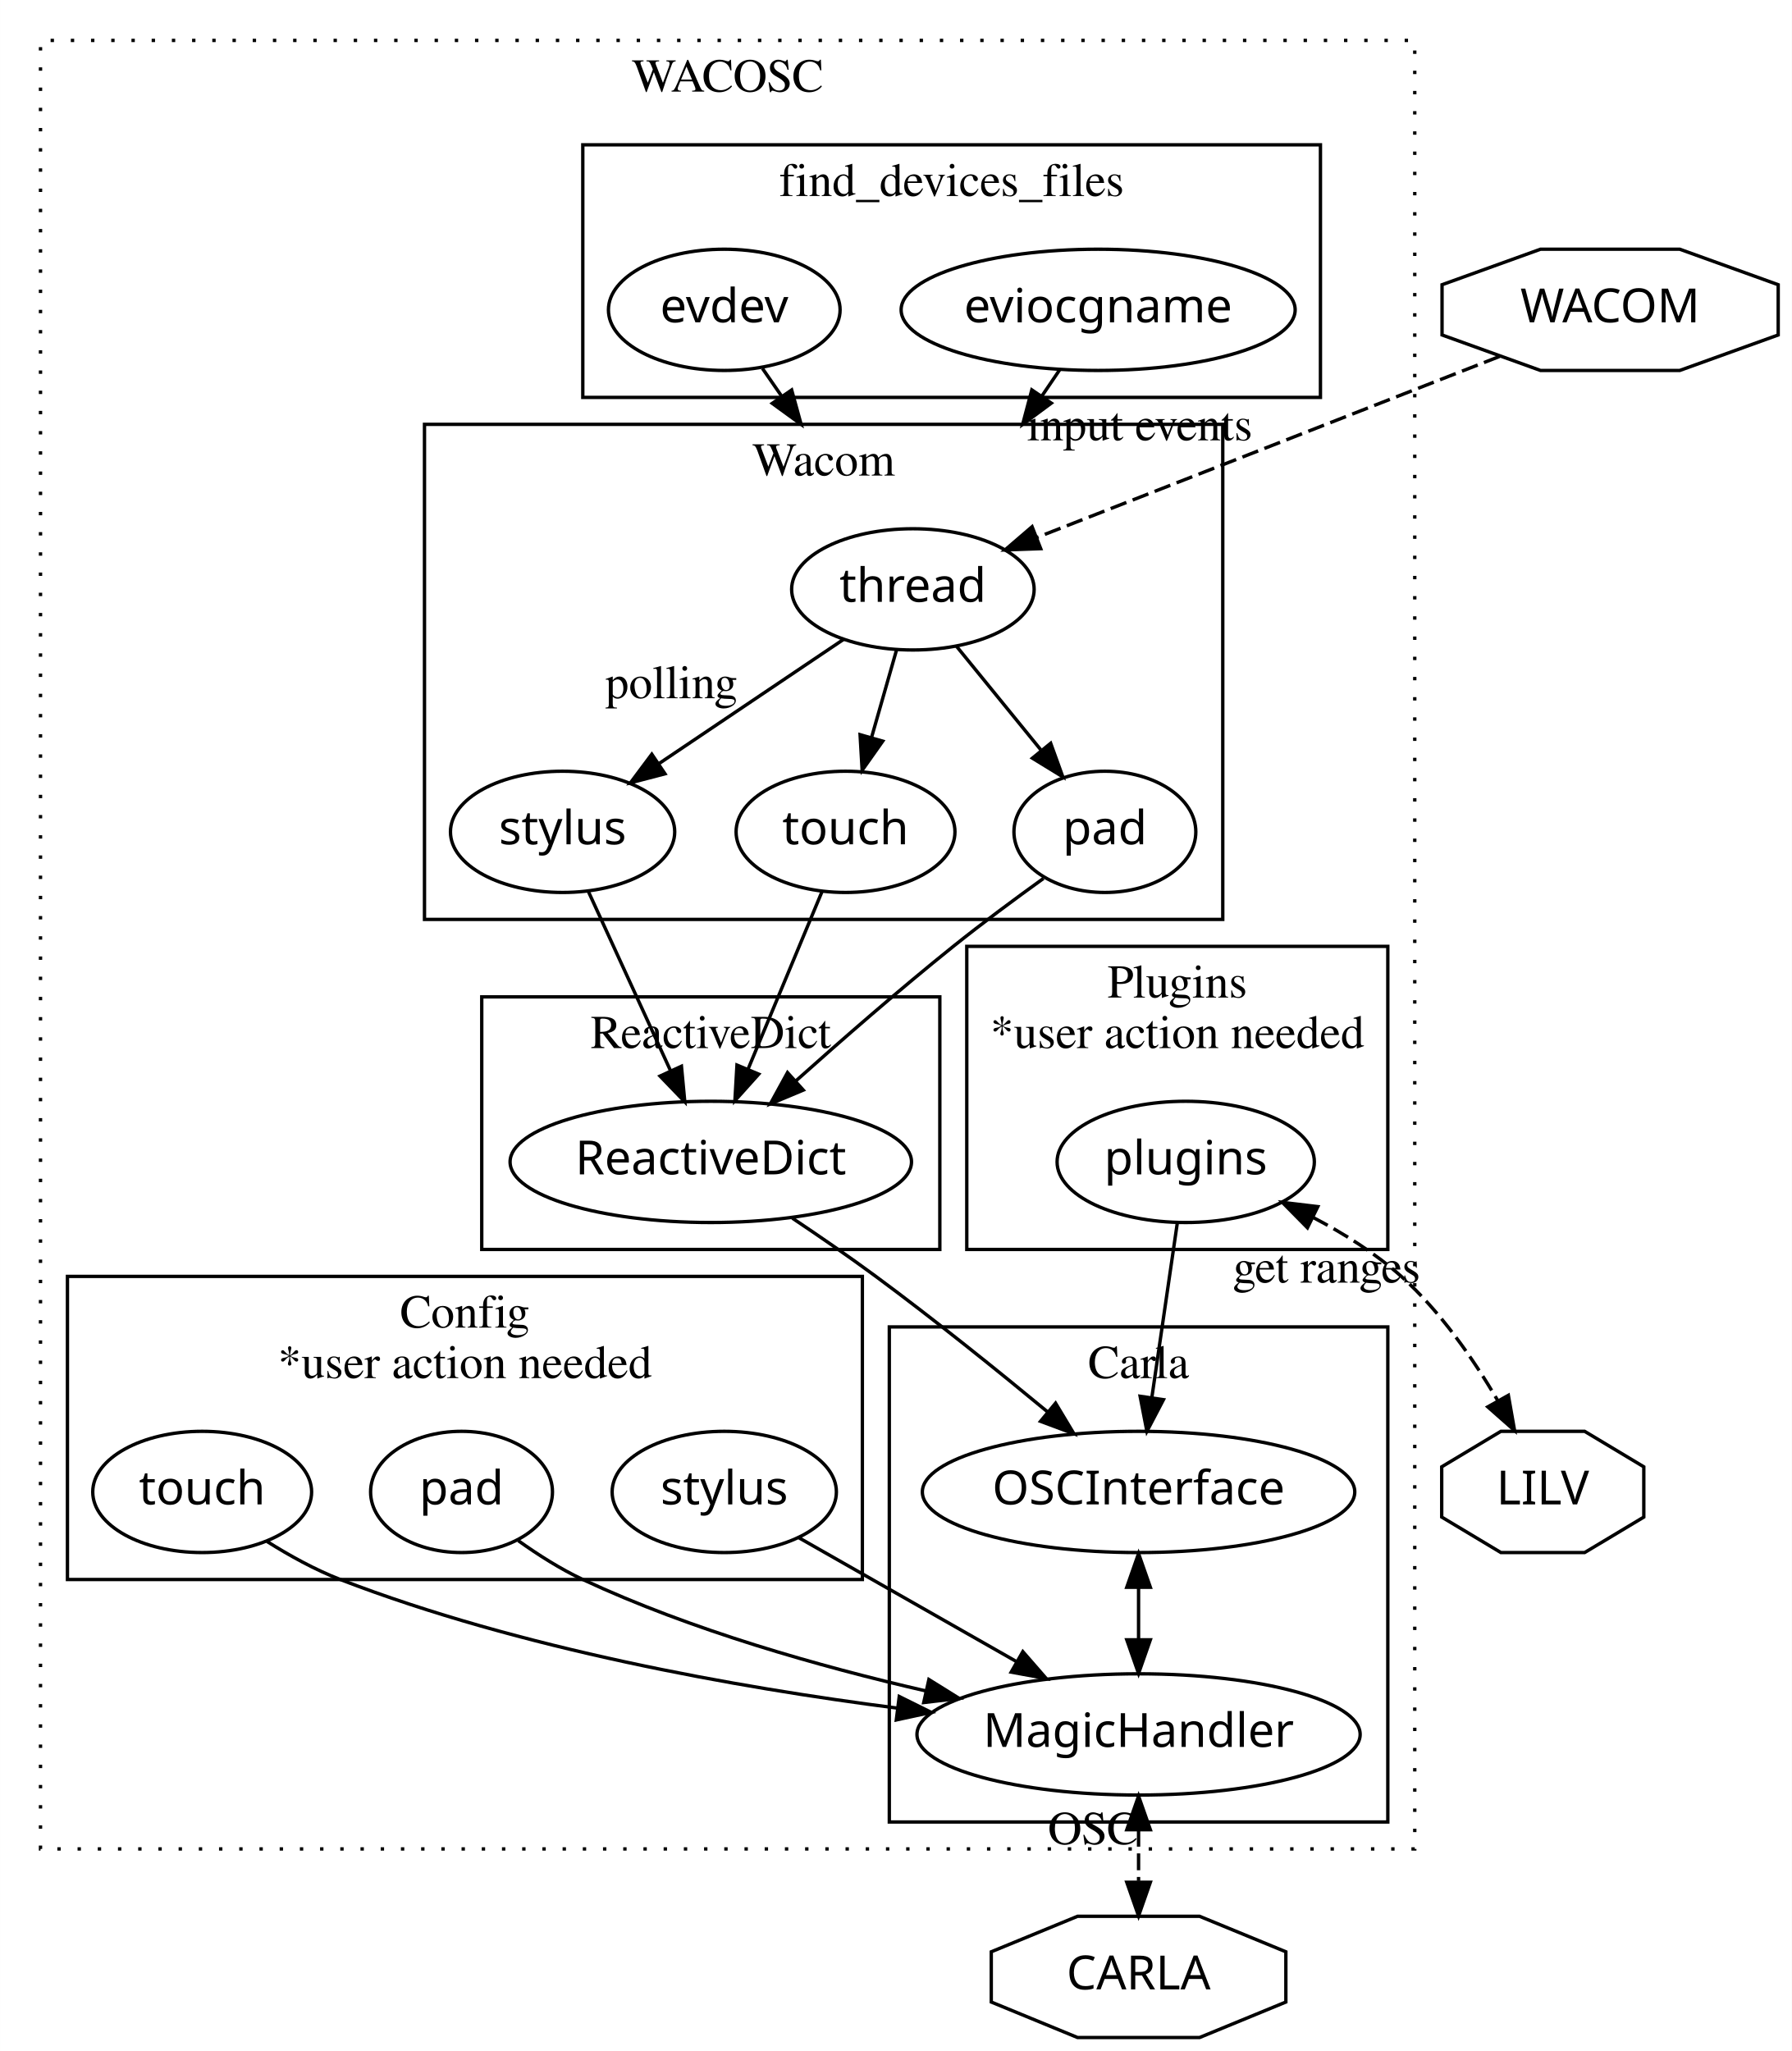
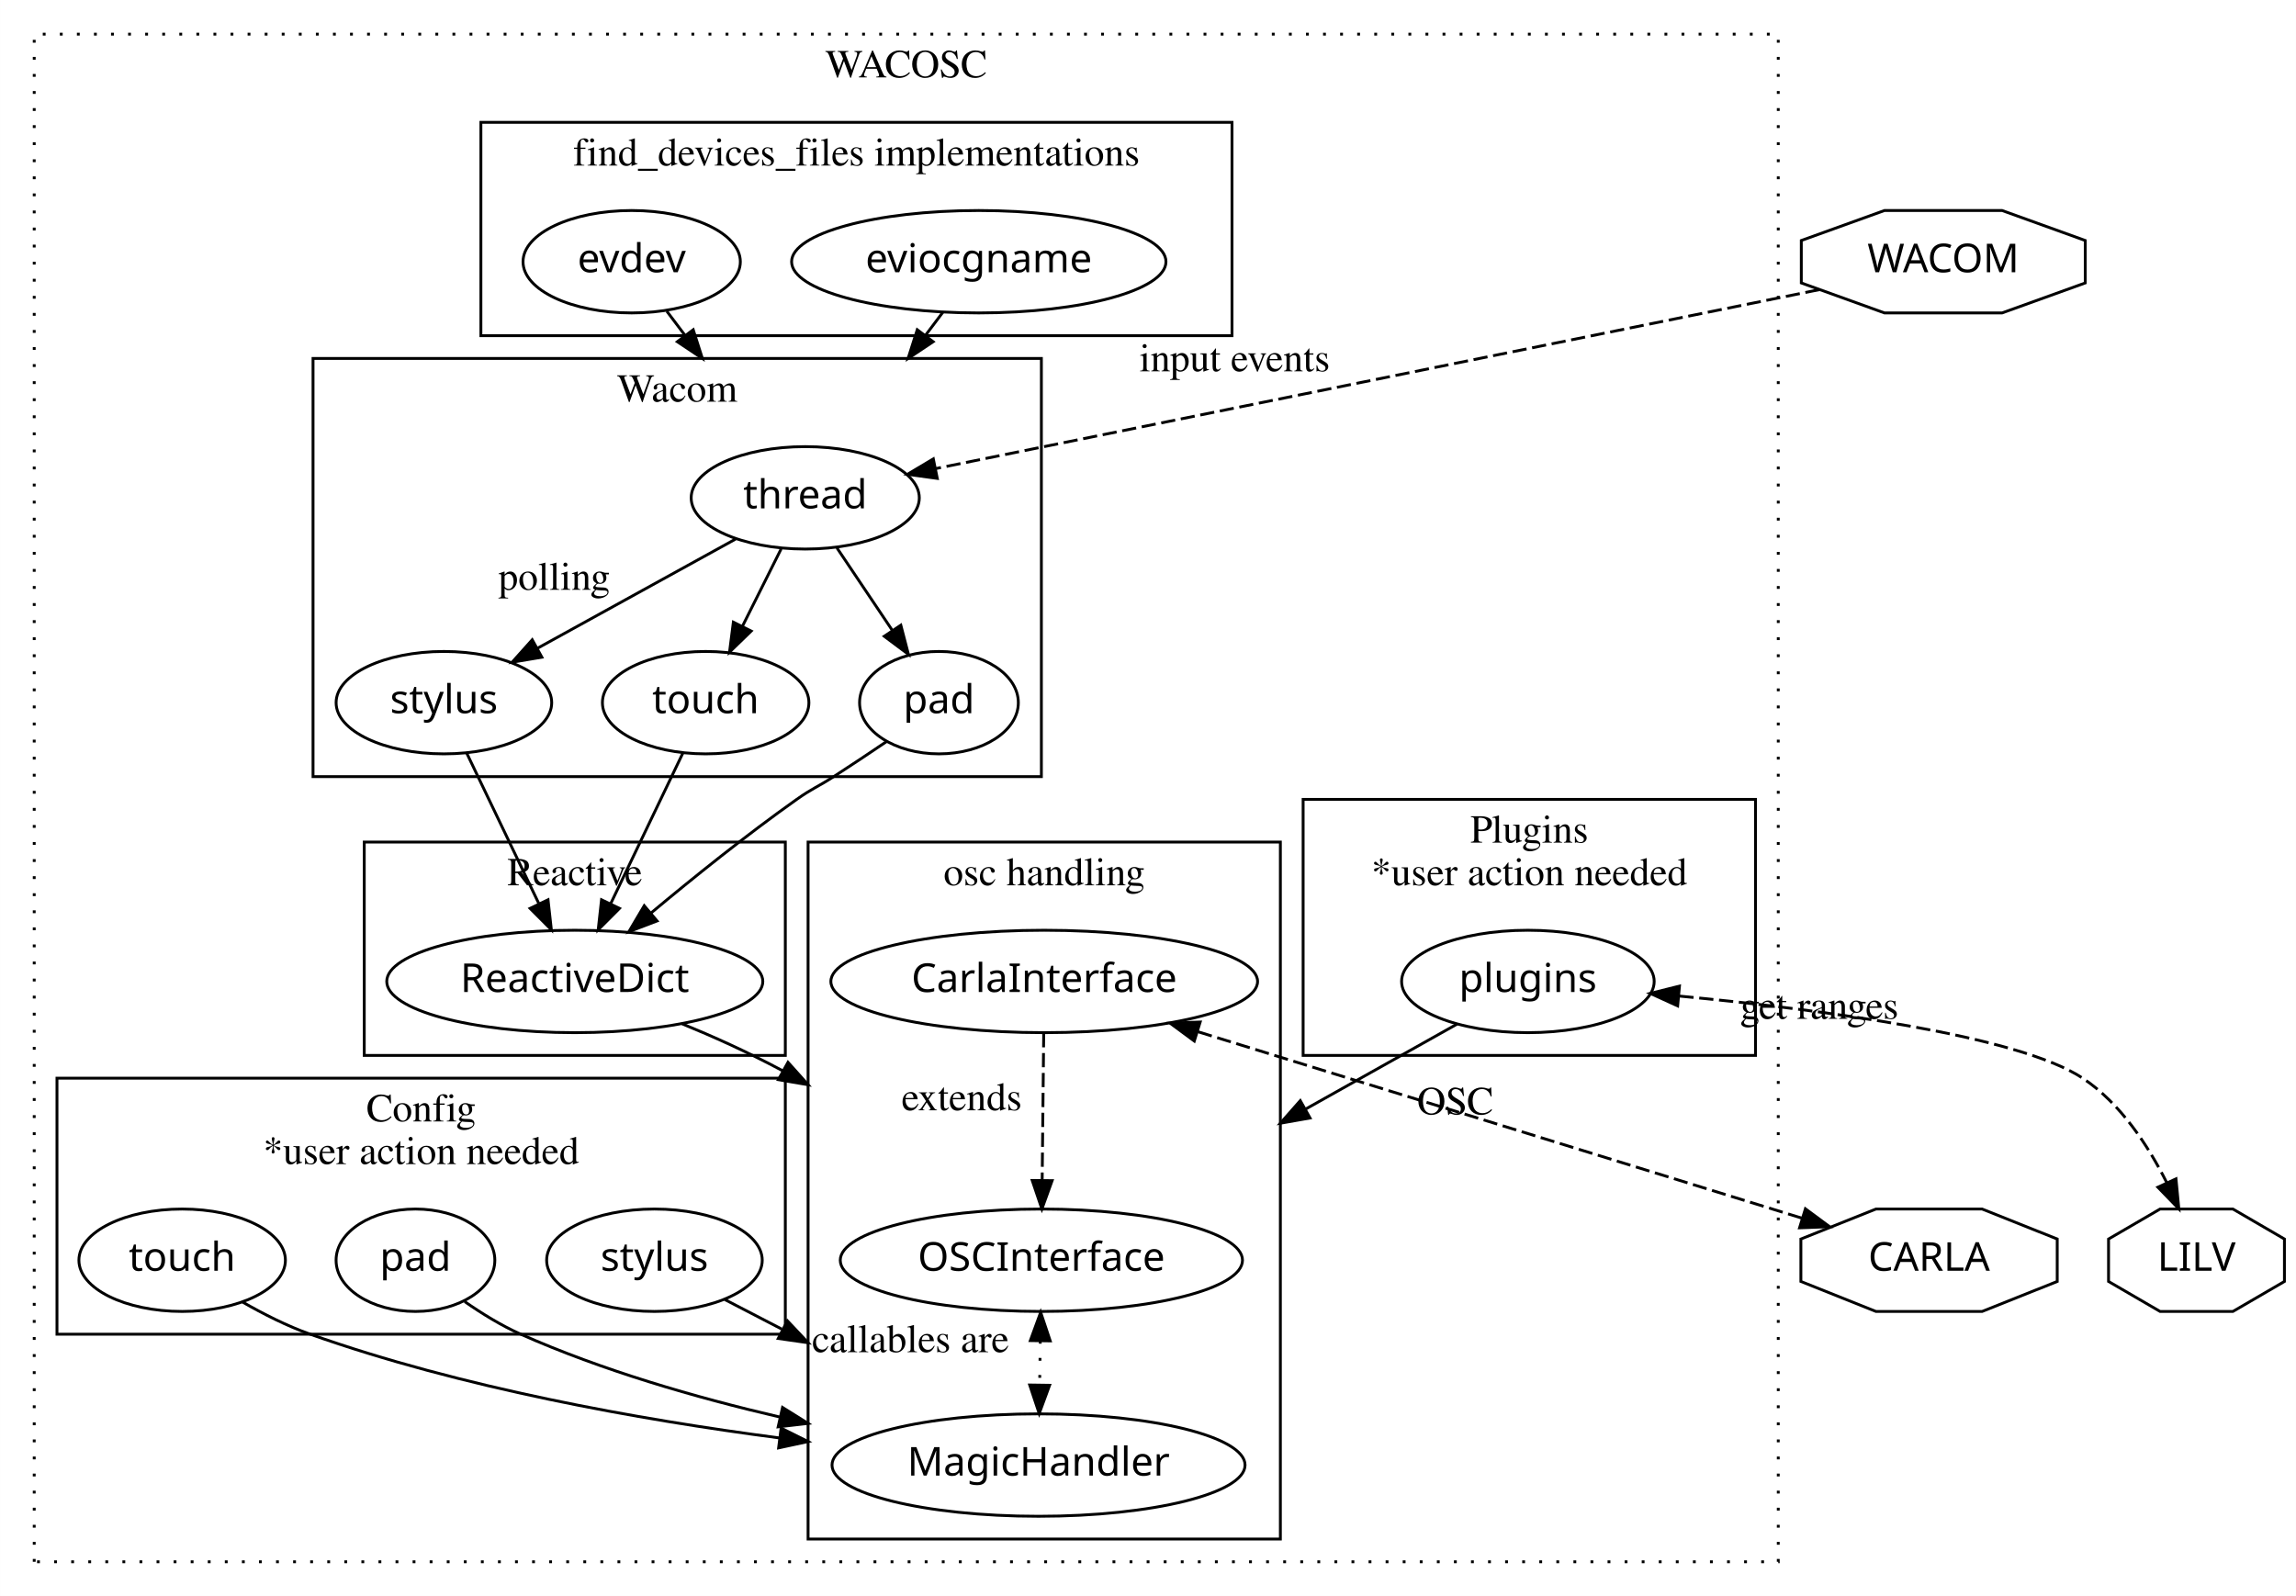
- <svg xmlns="http://www.w3.org/2000/svg" width="532pt" height="609pt" viewBox="0.00 0.00 531.95 609.00">
-   <g id="graph0" class="graph" transform="scale(1 1) rotate(0) translate(4 605)">
-     <polygon fill="white" stroke="transparent" points="-4,4 -4,-605 527.95,-605 527.95,4 -4,4" />
+ <svg xmlns="http://www.w3.org/2000/svg" width="807pt" height="561pt" viewBox="0.00 0.00 806.95 561.00">
+   <g id="graph0" class="graph" transform="scale(1 1) rotate(0) translate(4 557)">
+     <polygon fill="white" stroke="transparent" points="-4,4 -4,-557 802.95,-557 802.95,4 -4,4" />
    <g id="clust1" class="cluster">
-       <polygon fill="none" stroke="black" stroke-dasharray="1,5" points="8,-56 8,-593 416,-593 416,-56 8,-56" />
-       <text text-anchor="middle" x="212" y="-577.8" font-family="Times,serif" font-size="14.00">WACOSC</text>
+       <polygon fill="none" stroke="black" stroke-dasharray="1,5" points="8,-8 8,-545 621,-545 621,-8 8,-8" />
+       <text text-anchor="middle" x="314.5" y="-529.8" font-family="Times,serif" font-size="14.00">WACOSC</text>
    </g>
    <g id="clust2" class="cluster">
-       <polygon fill="none" stroke="black" points="169,-487 169,-562 388,-562 388,-487 169,-487" />
-       <text text-anchor="middle" x="278.5" y="-546.8" font-family="Times,serif" font-size="14.00">find_devices_files</text>
+       <polygon fill="none" stroke="black" points="165,-439 165,-514 429,-514 429,-439 165,-439" />
+       <text text-anchor="middle" x="297" y="-498.8" font-family="Times,serif" font-size="14.00">find_devices_files implementations</text>
    </g>
    <g id="clust3" class="cluster">
-       <polygon fill="none" stroke="black" points="260,-64 260,-211 408,-211 408,-64 260,-64" />
-       <text text-anchor="middle" x="334" y="-195.8" font-family="Times,serif" font-size="14.00">Carla</text>
+       <polygon fill="none" stroke="black" points="280,-16 280,-261 446,-261 446,-16 280,-16" />
+       <text text-anchor="middle" x="363" y="-245.8" font-family="Times,serif" font-size="14.00">osc handling</text>
    </g>
    <g id="clust4" class="cluster">
-       <polygon fill="none" stroke="black" points="122,-332 122,-479 359,-479 359,-332 122,-332" />
-       <text text-anchor="middle" x="240.5" y="-463.8" font-family="Times,serif" font-size="14.00">Wacom</text>
+       <polygon fill="none" stroke="black" points="106,-284 106,-431 362,-431 362,-284 106,-284" />
+       <text text-anchor="middle" x="234" y="-415.8" font-family="Times,serif" font-size="14.00">Wacom</text>
    </g>
    <g id="clust5" class="cluster">
-       <polygon fill="none" stroke="black" points="139,-234 139,-309 275,-309 275,-234 139,-234" />
-       <text text-anchor="middle" x="207" y="-293.8" font-family="Times,serif" font-size="14.00">ReactiveDict</text>
+       <polygon fill="none" stroke="black" points="124,-186 124,-261 272,-261 272,-186 124,-186" />
+       <text text-anchor="middle" x="198" y="-245.8" font-family="Times,serif" font-size="14.00">Reactive</text>
    </g>
    <g id="clust6" class="cluster">
-       <polygon fill="none" stroke="black" points="283,-234 283,-324 408,-324 408,-234 283,-234" />
-       <text text-anchor="middle" x="345.5" y="-308.8" font-family="Times,serif" font-size="14.00">Plugins</text>
-       <text text-anchor="middle" x="345.5" y="-293.8" font-family="Times,serif" font-size="14.00">*user action needed</text>
+       <polygon fill="none" stroke="black" points="454,-186 454,-276 613,-276 613,-186 454,-186" />
+       <text text-anchor="middle" x="533.5" y="-260.8" font-family="Times,serif" font-size="14.00">Plugins</text>
+       <text text-anchor="middle" x="533.5" y="-245.8" font-family="Times,serif" font-size="14.00">*user action needed</text>
    </g>
    <g id="clust7" class="cluster">
-       <polygon fill="none" stroke="black" points="16,-136 16,-226 252,-226 252,-136 16,-136" />
-       <text text-anchor="middle" x="134" y="-210.8" font-family="Times,serif" font-size="14.00">Config</text>
-       <text text-anchor="middle" x="134" y="-195.8" font-family="Times,serif" font-size="14.00">*user action needed</text>
+       <polygon fill="none" stroke="black" points="16,-88 16,-178 272,-178 272,-88 16,-88" />
+       <text text-anchor="middle" x="144" y="-162.8" font-family="Times,serif" font-size="14.00">Config</text>
+       <text text-anchor="middle" x="144" y="-147.8" font-family="Times,serif" font-size="14.00">*user action needed</text>
    </g>
    <g id="node1" class="node">
-       <ellipse fill="none" stroke="black" cx="322" cy="-513" rx="58.49" ry="18" />
-       <text text-anchor="middle" x="322" y="-509.3" font-family="Handlee" font-size="14.00">eviocgname</text>
+       <ellipse fill="none" stroke="black" cx="340" cy="-465" rx="65.79" ry="18" />
+       <text text-anchor="middle" x="340" y="-461.3" font-family="Handlee" font-size="14.00">eviocgname</text>
+     </g>
+     <g id="node9" class="node">
+       <ellipse fill="none" stroke="black" cx="279" cy="-382" rx="40.09" ry="18" />
+       <text text-anchor="middle" x="279" y="-378.3" font-family="Handlee" font-size="14.00">thread</text>
+     </g>
+     <g id="edge3" class="edge">
+       <path fill="none" stroke="black" d="M327.36,-447.22C325.47,-444.71 323.44,-442.01 321.32,-439.2" />
+       <polygon fill="black" stroke="black" points="323.96,-436.88 315.15,-431 318.37,-441.09 323.96,-436.88" />
+     </g>
+     <g id="node2" class="node">
+       <ellipse fill="none" stroke="black" cx="218" cy="-465" rx="38.19" ry="18" />
+       <text text-anchor="middle" x="218" y="-461.3" font-family="Handlee" font-size="14.00">evdev</text>
+     </g>
+     <g id="edge4" class="edge">
+       <path fill="none" stroke="black" d="M230.34,-447.61C232.33,-444.97 234.47,-442.13 236.72,-439.15" />
+       <polygon fill="black" stroke="black" points="239.63,-441.09 242.85,-431 234.04,-436.88 239.63,-441.09" />
+     </g>
+     <g id="node3" class="node">
+       <ellipse fill="none" stroke="black" cx="362" cy="-114" rx="70.69" ry="18" />
+       <text text-anchor="middle" x="362" y="-110.3" font-family="Handlee" font-size="14.00">OSCInterface</text>
+     </g>
+     <g id="node5" class="node">
+       <ellipse fill="none" stroke="black" cx="361" cy="-42" rx="72.59" ry="18" />
+       <text text-anchor="middle" x="361" y="-38.3" font-family="Handlee" font-size="14.00">MagicHandler</text>
+     </g>
+     <g id="edge2" class="edge">
+       <path fill="none" stroke="black" stroke-dasharray="1,5" d="M361.61,-85.67C361.54,-80.55 361.46,-75.21 361.39,-70.1" />
+       <polygon fill="black" stroke="black" points="358.11,-85.75 361.75,-95.7 365.11,-85.65 358.11,-85.75" />
+       <polygon fill="black" stroke="black" points="364.89,-70.05 361.24,-60.1 357.89,-70.15 364.89,-70.05" />
+       <text text-anchor="middle" x="316" y="-81.68" font-family="Times,serif" font-size="14.00">callables are</text>
+     </g>
+     <g id="node4" class="node">
+       <ellipse fill="none" stroke="black" cx="363" cy="-212" rx="74.99" ry="18" />
+       <text text-anchor="middle" x="363" y="-208.3" font-family="Handlee" font-size="14.00">CarlaInterface</text>
+     </g>
+     <g id="edge1" class="edge">
+       <path fill="none" stroke="black" stroke-dasharray="5,2" d="M362.82,-193.84C362.67,-179.5 362.46,-158.81 362.28,-142.22" />
+       <polygon fill="black" stroke="black" points="365.78,-141.98 362.18,-132.01 358.78,-142.05 365.78,-141.98" />
+       <text text-anchor="middle" x="334" y="-166.71" font-family="Times,serif" font-size="14.00">extends</text>
+     </g>
+     <g id="node15" class="node">
+       <polygon fill="none" stroke="black" points="719.05,-106.54 719.05,-121.46 692.66,-132 655.34,-132 628.95,-121.46 628.95,-106.54 655.34,-96 692.66,-96 719.05,-106.54" />
+       <text text-anchor="middle" x="674" y="-110.3" font-family="Handlee" font-size="14.00">CARLA</text>
+     </g>
+     <g id="edge16" class="edge">
+       <path fill="none" stroke="black" stroke-dasharray="5,2" d="M417.11,-194.3C477.29,-175.72 573.39,-146.06 629.42,-128.76" />
+       <polygon fill="black" stroke="black" points="415.75,-191.05 407.23,-197.35 417.82,-197.74 415.75,-191.05" />
+       <polygon fill="black" stroke="black" points="630.54,-132.08 639.06,-125.78 628.48,-125.39 630.54,-132.08" />
+       <text text-anchor="middle" x="507.46" y="-165.27" font-family="Times,serif" font-size="14.00">OSC</text>
+     </g>
+     <g id="node6" class="node">
+       <ellipse fill="none" stroke="black" cx="152" cy="-310" rx="37.89" ry="18" />
+       <text text-anchor="middle" x="152" y="-306.3" font-family="Handlee" font-size="14.00">stylus</text>
+     </g>
+     <g id="node10" class="node">
+       <ellipse fill="none" stroke="black" cx="198" cy="-212" rx="66.09" ry="18" />
+       <text text-anchor="middle" x="198" y="-208.3" font-family="Handlee" font-size="14.00">ReactiveDict</text>
+     </g>
+     <g id="edge8" class="edge">
+       <path fill="none" stroke="black" d="M160.01,-292.28C166.98,-277.73 177.21,-256.39 185.3,-239.51" />
+       <polygon fill="black" stroke="black" points="188.6,-240.71 189.77,-230.18 182.29,-237.68 188.6,-240.71" />
+     </g>
+     <g id="node7" class="node">
+       <ellipse fill="none" stroke="black" cx="244" cy="-310" rx="36.29" ry="18" />
+       <text text-anchor="middle" x="244" y="-306.3" font-family="Handlee" font-size="14.00">touch</text>
+     </g>
+     <g id="edge10" class="edge">
+       <path fill="none" stroke="black" d="M235.99,-292.28C229.02,-277.73 218.79,-256.39 210.7,-239.51" />
+       <polygon fill="black" stroke="black" points="213.71,-237.68 206.23,-230.18 207.4,-240.71 213.71,-237.68" />
    </g>
    <g id="node8" class="node">
-       <ellipse fill="none" stroke="black" cx="267" cy="-430" rx="36" ry="18" />
-       <text text-anchor="middle" x="267" y="-426.3" font-family="Handlee" font-size="14.00">thread</text>
+       <ellipse fill="none" stroke="black" cx="326" cy="-310" rx="27.9" ry="18" />
+       <text text-anchor="middle" x="326" y="-306.3" font-family="Handlee" font-size="14.00">pad</text>
    </g>
-     <g id="edge1" class="edge">
-       <path fill="none" stroke="black" d="M310.6,-495.22C308.95,-492.78 307.18,-490.17 305.33,-487.45" />
-       <polygon fill="black" stroke="black" points="308.1,-485.3 299.59,-479 302.31,-489.23 308.1,-485.3" />
+     <g id="edge9" class="edge">
+       <path fill="none" stroke="black" d="M307.66,-296.38C301.74,-292.37 295.12,-287.95 289,-284 283.3,-280.32 281.54,-279.92 276,-276 258.37,-263.53 239.52,-248.36 224.76,-236.03" />
+       <polygon fill="black" stroke="black" points="226.92,-233.27 217.02,-229.5 222.41,-238.62 226.92,-233.27" />
    </g>
-     <g id="node2" class="node">
-       <ellipse fill="none" stroke="black" cx="211" cy="-513" rx="34.39" ry="18" />
-       <text text-anchor="middle" x="211" y="-509.3" font-family="Handlee" font-size="14.00">evdev</text>
+     <g id="edge5" class="edge">
+       <path fill="none" stroke="black" d="M254.51,-367.5C234.71,-356.59 206.64,-341.12 184.88,-329.12" />
+       <polygon fill="black" stroke="black" points="186.43,-325.98 175.98,-324.22 183.05,-332.11 186.43,-325.98" />
+       <text text-anchor="middle" x="190.77" y="-349.67" font-family="Times,serif" font-size="14.00">polling</text>
    </g>
-     <g id="edge2" class="edge">
-       <path fill="none" stroke="black" d="M222.33,-495.61C224.1,-493.05 226.01,-490.29 228,-487.41" />
-       <polygon fill="black" stroke="black" points="231.01,-489.21 233.82,-479 225.25,-485.23 231.01,-489.21" />
+     <g id="edge7" class="edge">
+       <path fill="none" stroke="black" d="M270.53,-364.05C266.44,-355.89 261.46,-345.91 256.91,-336.82" />
+       <polygon fill="black" stroke="black" points="260,-335.17 252.39,-327.79 253.74,-338.3 260,-335.17" />
    </g>
-     <g id="node3" class="node">
-       <ellipse fill="none" stroke="black" cx="334" cy="-162" rx="64.19" ry="18" />
-       <text text-anchor="middle" x="334" y="-158.3" font-family="Handlee" font-size="14.00">OSCInterface</text>
-     </g>
-     <g id="node4" class="node">
-       <ellipse fill="none" stroke="black" cx="334" cy="-90" rx="65.79" ry="18" />
-       <text text-anchor="middle" x="334" y="-86.3" font-family="Handlee" font-size="14.00">MagicHandler</text>
+     <g id="edge6" class="edge">
+       <path fill="none" stroke="black" d="M290.14,-364.41C295.96,-355.74 303.19,-344.97 309.63,-335.38" />
+       <polygon fill="black" stroke="black" points="312.6,-337.24 315.27,-326.99 306.78,-333.34 312.6,-337.24" />
    </g>
    <g id="edge11" class="edge">
-       <path fill="none" stroke="black" d="M334,-133.67C334,-128.69 334,-123.49 334,-118.51" />
-       <polygon fill="black" stroke="black" points="330.5,-133.7 334,-143.7 337.5,-133.7 330.5,-133.7" />
-       <polygon fill="black" stroke="black" points="337.5,-118.1 334,-108.1 330.5,-118.1 337.5,-118.1" />
+       <path fill="none" stroke="black" d="M235.74,-197.1C246.46,-192.71 258.16,-187.5 271.22,-180.53" />
+       <polygon fill="black" stroke="black" points="272.94,-183.58 280,-175.69 269.55,-177.46 272.94,-183.58" />
+     </g>
+     <g id="node11" class="node">
+       <ellipse fill="none" stroke="black" cx="533" cy="-212" rx="44.39" ry="18" />
+       <text text-anchor="middle" x="533" y="-208.3" font-family="Handlee" font-size="14.00">plugins</text>
+     </g>
+     <g id="edge12" class="edge">
+       <path fill="none" stroke="black" d="M508.14,-197.04C493.69,-188.93 474.49,-178.15 454.77,-167.08" />
+       <polygon fill="black" stroke="black" points="456.43,-164 446,-162.16 453,-170.1 456.43,-164" />
+     </g>
+     <g id="node17" class="node">
+       <polygon fill="none" stroke="black" points="798.91,-106.54 798.91,-121.46 780.8,-132 755.2,-132 737.09,-121.46 737.09,-106.54 755.2,-96 780.8,-96 798.91,-106.54" />
+       <text text-anchor="middle" x="768" y="-110.3" font-family="Handlee" font-size="14.00">LILV</text>
+     </g>
+     <g id="edge18" class="edge">
+       <path fill="none" stroke="black" stroke-dasharray="5,2" d="M586.25,-206.86C635.8,-202.14 705.3,-193.08 728,-178 741.29,-169.17 751.04,-154.27 757.6,-141.17" />
+       <polygon fill="black" stroke="black" points="585.64,-203.4 576,-207.8 586.28,-210.37 585.64,-203.4" />
+       <polygon fill="black" stroke="black" points="760.79,-142.61 761.8,-132.06 754.43,-139.67 760.79,-142.61" />
+       <text text-anchor="middle" x="635.42" y="-198.86" font-family="Times,serif" font-size="14.00">get ranges</text>
+     </g>
+     <g id="node12" class="node">
+       <ellipse fill="none" stroke="black" cx="226" cy="-114" rx="37.89" ry="18" />
+       <text text-anchor="middle" x="226" y="-110.3" font-family="Handlee" font-size="14.00">stylus</text>
+     </g>
+     <g id="edge13" class="edge">
+       <path fill="none" stroke="black" d="M250.76,-100.16C256.78,-97.04 263.56,-93.52 270.74,-89.8" />
+       <polygon fill="black" stroke="black" points="272.73,-92.71 280,-85 269.51,-86.5 272.73,-92.71" />
+     </g>
+     <g id="node13" class="node">
+       <ellipse fill="none" stroke="black" cx="142" cy="-114" rx="27.9" ry="18" />
+       <text text-anchor="middle" x="142" y="-110.3" font-family="Handlee" font-size="14.00">pad</text>
+     </g>
+     <g id="edge14" class="edge">
+       <path fill="none" stroke="black" d="M159.32,-99.45C165.3,-95.29 172.2,-91.02 179,-88 207.55,-75.31 240.28,-65.81 270.03,-58.89" />
+       <polygon fill="black" stroke="black" points="271.02,-62.26 280,-56.64 269.48,-55.43 271.02,-62.26" />
    </g>
    <g id="node14" class="node">
-       <polygon fill="none" stroke="black" points="377.73,-10.54 377.73,-25.46 352.11,-36 315.89,-36 290.27,-25.46 290.27,-10.54 315.89,0 352.11,0 377.73,-10.54" />
-       <text text-anchor="middle" x="334" y="-14.3" font-family="Handlee" font-size="14.00">CARLA</text>
+       <ellipse fill="none" stroke="black" cx="60" cy="-114" rx="36.29" ry="18" />
+       <text text-anchor="middle" x="60" y="-110.3" font-family="Handlee" font-size="14.00">touch</text>
    </g>
    <g id="edge15" class="edge">
-       <path fill="none" stroke="black" stroke-dasharray="5,2" d="M334,-61.67C334,-56.69 334,-51.49 334,-46.51" />
-       <polygon fill="black" stroke="black" points="330.5,-61.7 334,-71.7 337.5,-61.7 330.5,-61.7" />
-       <polygon fill="black" stroke="black" points="337.5,-46.1 334,-36.1 330.5,-46.1 337.5,-46.1" />
-       <text text-anchor="middle" x="320.5" y="-57.41" font-family="Times,serif" font-size="14.00">OSC</text>
-     </g>
-     <g id="node5" class="node">
-       <ellipse fill="none" stroke="black" cx="163" cy="-358" rx="33.29" ry="18" />
-       <text text-anchor="middle" x="163" y="-354.3" font-family="Handlee" font-size="14.00">stylus</text>
-     </g>
-     <g id="node9" class="node">
-       <ellipse fill="none" stroke="black" cx="207" cy="-260" rx="59.59" ry="18" />
-       <text text-anchor="middle" x="207" y="-256.3" font-family="Handlee" font-size="14.00">ReactiveDict</text>
-     </g>
-     <g id="edge6" class="edge">
-       <path fill="none" stroke="black" d="M170.66,-340.28C177.37,-325.64 187.23,-304.12 194.99,-287.2" />
-       <polygon fill="black" stroke="black" points="198.29,-288.4 199.28,-277.85 191.93,-285.48 198.29,-288.4" />
-     </g>
-     <g id="node6" class="node">
-       <ellipse fill="none" stroke="black" cx="247" cy="-358" rx="32.49" ry="18" />
-       <text text-anchor="middle" x="247" y="-354.3" font-family="Handlee" font-size="14.00">touch</text>
-     </g>
-     <g id="edge8" class="edge">
-       <path fill="none" stroke="black" d="M240.03,-340.28C233.97,-325.73 225.08,-304.39 218.05,-287.51" />
-       <polygon fill="black" stroke="black" points="221.23,-286.06 214.16,-278.18 214.77,-288.75 221.23,-286.06" />
-     </g>
-     <g id="node7" class="node">
-       <ellipse fill="none" stroke="black" cx="324" cy="-358" rx="27" ry="18" />
-       <text text-anchor="middle" x="324" y="-354.3" font-family="Handlee" font-size="14.00">pad</text>
-     </g>
-     <g id="edge7" class="edge">
-       <path fill="none" stroke="black" d="M305.78,-344.18C297.48,-338.21 287.62,-330.91 279,-324 263.08,-311.23 245.85,-296.21 232.24,-284.03" />
-       <polygon fill="black" stroke="black" points="234.46,-281.32 224.68,-277.23 229.78,-286.52 234.46,-281.32" />
-     </g>
-     <g id="edge3" class="edge">
-       <path fill="none" stroke="black" d="M246.45,-415.17C230.83,-404.65 209.13,-390.05 191.77,-378.37" />
-       <polygon fill="black" stroke="black" points="193.4,-375.24 183.15,-372.56 189.49,-381.05 193.4,-375.24" />
-       <text text-anchor="middle" x="195.33" y="-397.68" font-family="Times,serif" font-size="14.00">polling</text>
-     </g>
-     <g id="edge5" class="edge">
-       <path fill="none" stroke="black" d="M262.16,-412.05C259.93,-404.26 257.23,-394.82 254.74,-386.08" />
-       <polygon fill="black" stroke="black" points="258.05,-384.93 251.94,-376.28 251.32,-386.85 258.05,-384.93" />
-     </g>
-     <g id="edge4" class="edge">
-       <path fill="none" stroke="black" d="M279.93,-413.12C287.32,-404.04 296.73,-392.49 304.95,-382.39" />
-       <polygon fill="black" stroke="black" points="307.91,-384.3 311.51,-374.34 302.48,-379.88 307.91,-384.3" />
-     </g>
-     <g id="edge9" class="edge">
-       <path fill="none" stroke="black" d="M231.21,-243.3C239.21,-237.95 248.08,-231.85 256,-226 273.37,-213.17 292.22,-197.99 307.03,-185.74" />
-       <polygon fill="black" stroke="black" points="309.36,-188.36 314.82,-179.27 304.89,-182.97 309.36,-188.36" />
-     </g>
-     <g id="node10" class="node">
-       <ellipse fill="none" stroke="black" cx="348" cy="-260" rx="38.19" ry="18" />
-       <text text-anchor="middle" x="348" y="-256.3" font-family="Handlee" font-size="14.00">plugins</text>
-     </g>
-     <g id="edge10" class="edge">
-       <path fill="none" stroke="black" d="M345.5,-241.84C343.41,-227.5 340.39,-206.81 337.97,-190.22" />
-       <polygon fill="black" stroke="black" points="341.39,-189.4 336.48,-180.01 334.46,-190.41 341.39,-189.4" />
+       <path fill="none" stroke="black" d="M81.28,-99.27C88.56,-95.1 96.91,-90.87 105,-88 158.04,-69.21 220.14,-58.04 269.9,-51.54" />
+       <polygon fill="black" stroke="black" points="270.52,-54.99 280,-50.26 269.64,-48.04 270.52,-54.99" />
    </g>
    <g id="node16" class="node">
-       <polygon fill="none" stroke="black" points="484,-154.54 484,-169.46 466.43,-180 441.57,-180 424,-169.46 424,-154.54 441.57,-144 466.43,-144 484,-154.54" />
-       <text text-anchor="middle" x="454" y="-158.3" font-family="Handlee" font-size="14.00">LILV</text>
+       <polygon fill="none" stroke="black" points="728.9,-457.54 728.9,-472.46 699.67,-483 658.33,-483 629.1,-472.46 629.1,-457.54 658.33,-447 699.67,-447 728.9,-457.54" />
+       <text text-anchor="middle" x="679" y="-461.3" font-family="Handlee" font-size="14.00">WACOM</text>
    </g>
    <g id="edge17" class="edge">
-       <path fill="none" stroke="black" stroke-dasharray="5,2" d="M385.75,-243.54C394.93,-238.74 404.31,-232.87 412,-226 423.56,-215.67 433.38,-201.48 440.61,-189.19" />
-       <polygon fill="black" stroke="black" points="384.14,-240.44 376.7,-247.98 387.22,-246.72 384.14,-240.44" />
-       <polygon fill="black" stroke="black" points="443.79,-190.69 445.63,-180.25 437.68,-187.26 443.79,-190.69" />
-       <text text-anchor="middle" x="389.8" y="-224.16" font-family="Times,serif" font-size="14.00">get ranges</text>
-     </g>
-     <g id="node11" class="node">
-       <ellipse fill="none" stroke="black" cx="211" cy="-162" rx="33.29" ry="18" />
-       <text text-anchor="middle" x="211" y="-158.3" font-family="Handlee" font-size="14.00">stylus</text>
-     </g>
-     <g id="edge12" class="edge">
-       <path fill="none" stroke="black" d="M232.99,-148.49C250.93,-138.28 276.64,-123.64 297.63,-111.7" />
-       <polygon fill="black" stroke="black" points="299.64,-114.58 306.6,-106.59 296.18,-108.5 299.64,-114.58" />
-     </g>
-     <g id="node12" class="node">
-       <ellipse fill="none" stroke="black" cx="133" cy="-162" rx="27" ry="18" />
-       <text text-anchor="middle" x="133" y="-158.3" font-family="Handlee" font-size="14.00">pad</text>
-     </g>
-     <g id="edge13" class="edge">
-       <path fill="none" stroke="black" d="M149.85,-147.53C155.66,-143.38 162.38,-139.09 169,-136 201.17,-120.99 239.28,-110.18 270.77,-102.93" />
-       <polygon fill="black" stroke="black" points="271.75,-106.3 280.74,-100.7 270.22,-99.47 271.75,-106.3" />
-     </g>
-     <g id="node13" class="node">
-       <ellipse fill="none" stroke="black" cx="56" cy="-162" rx="32.49" ry="18" />
-       <text text-anchor="middle" x="56" y="-158.3" font-family="Handlee" font-size="14.00">touch</text>
-     </g>
-     <g id="edge14" class="edge">
-       <path fill="none" stroke="black" d="M75.27,-147.28C81.9,-143.11 89.53,-138.88 97,-136 150.45,-115.41 214.44,-103.98 262.45,-97.8" />
-       <polygon fill="black" stroke="black" points="262.95,-101.26 272.44,-96.55 262.08,-94.31 262.95,-101.26" />
-     </g>
-     <g id="node15" class="node">
-       <polygon fill="none" stroke="black" points="523.9,-505.54 523.9,-520.46 494.67,-531 453.33,-531 424.1,-520.46 424.1,-505.54 453.33,-495 494.67,-495 523.9,-505.54" />
-       <text text-anchor="middle" x="474" y="-509.3" font-family="Handlee" font-size="14.00">WACOM</text>
-     </g>
-     <g id="edge16" class="edge">
-       <path fill="none" stroke="black" stroke-dasharray="5,2" d="M441.2,-499.17C403.79,-484.53 342.76,-460.65 303.77,-445.39" />
-       <polygon fill="black" stroke="black" points="304.95,-442.09 294.36,-441.71 302.39,-448.61 304.95,-442.09" />
-       <text text-anchor="middle" x="334.34" y="-474.26" font-family="Times,serif" font-size="14.00">input events</text>
+       <path fill="none" stroke="black" stroke-dasharray="5,2" d="M635.43,-455.18C559.28,-439.76 402.67,-408.04 324.9,-392.29" />
+       <polygon fill="black" stroke="black" points="325.41,-388.83 314.92,-390.27 324.02,-395.69 325.41,-388.83" />
+       <text text-anchor="middle" x="429.95" y="-426.48" font-family="Times,serif" font-size="14.00">input events</text>
    </g>
  </g>
</svg>
